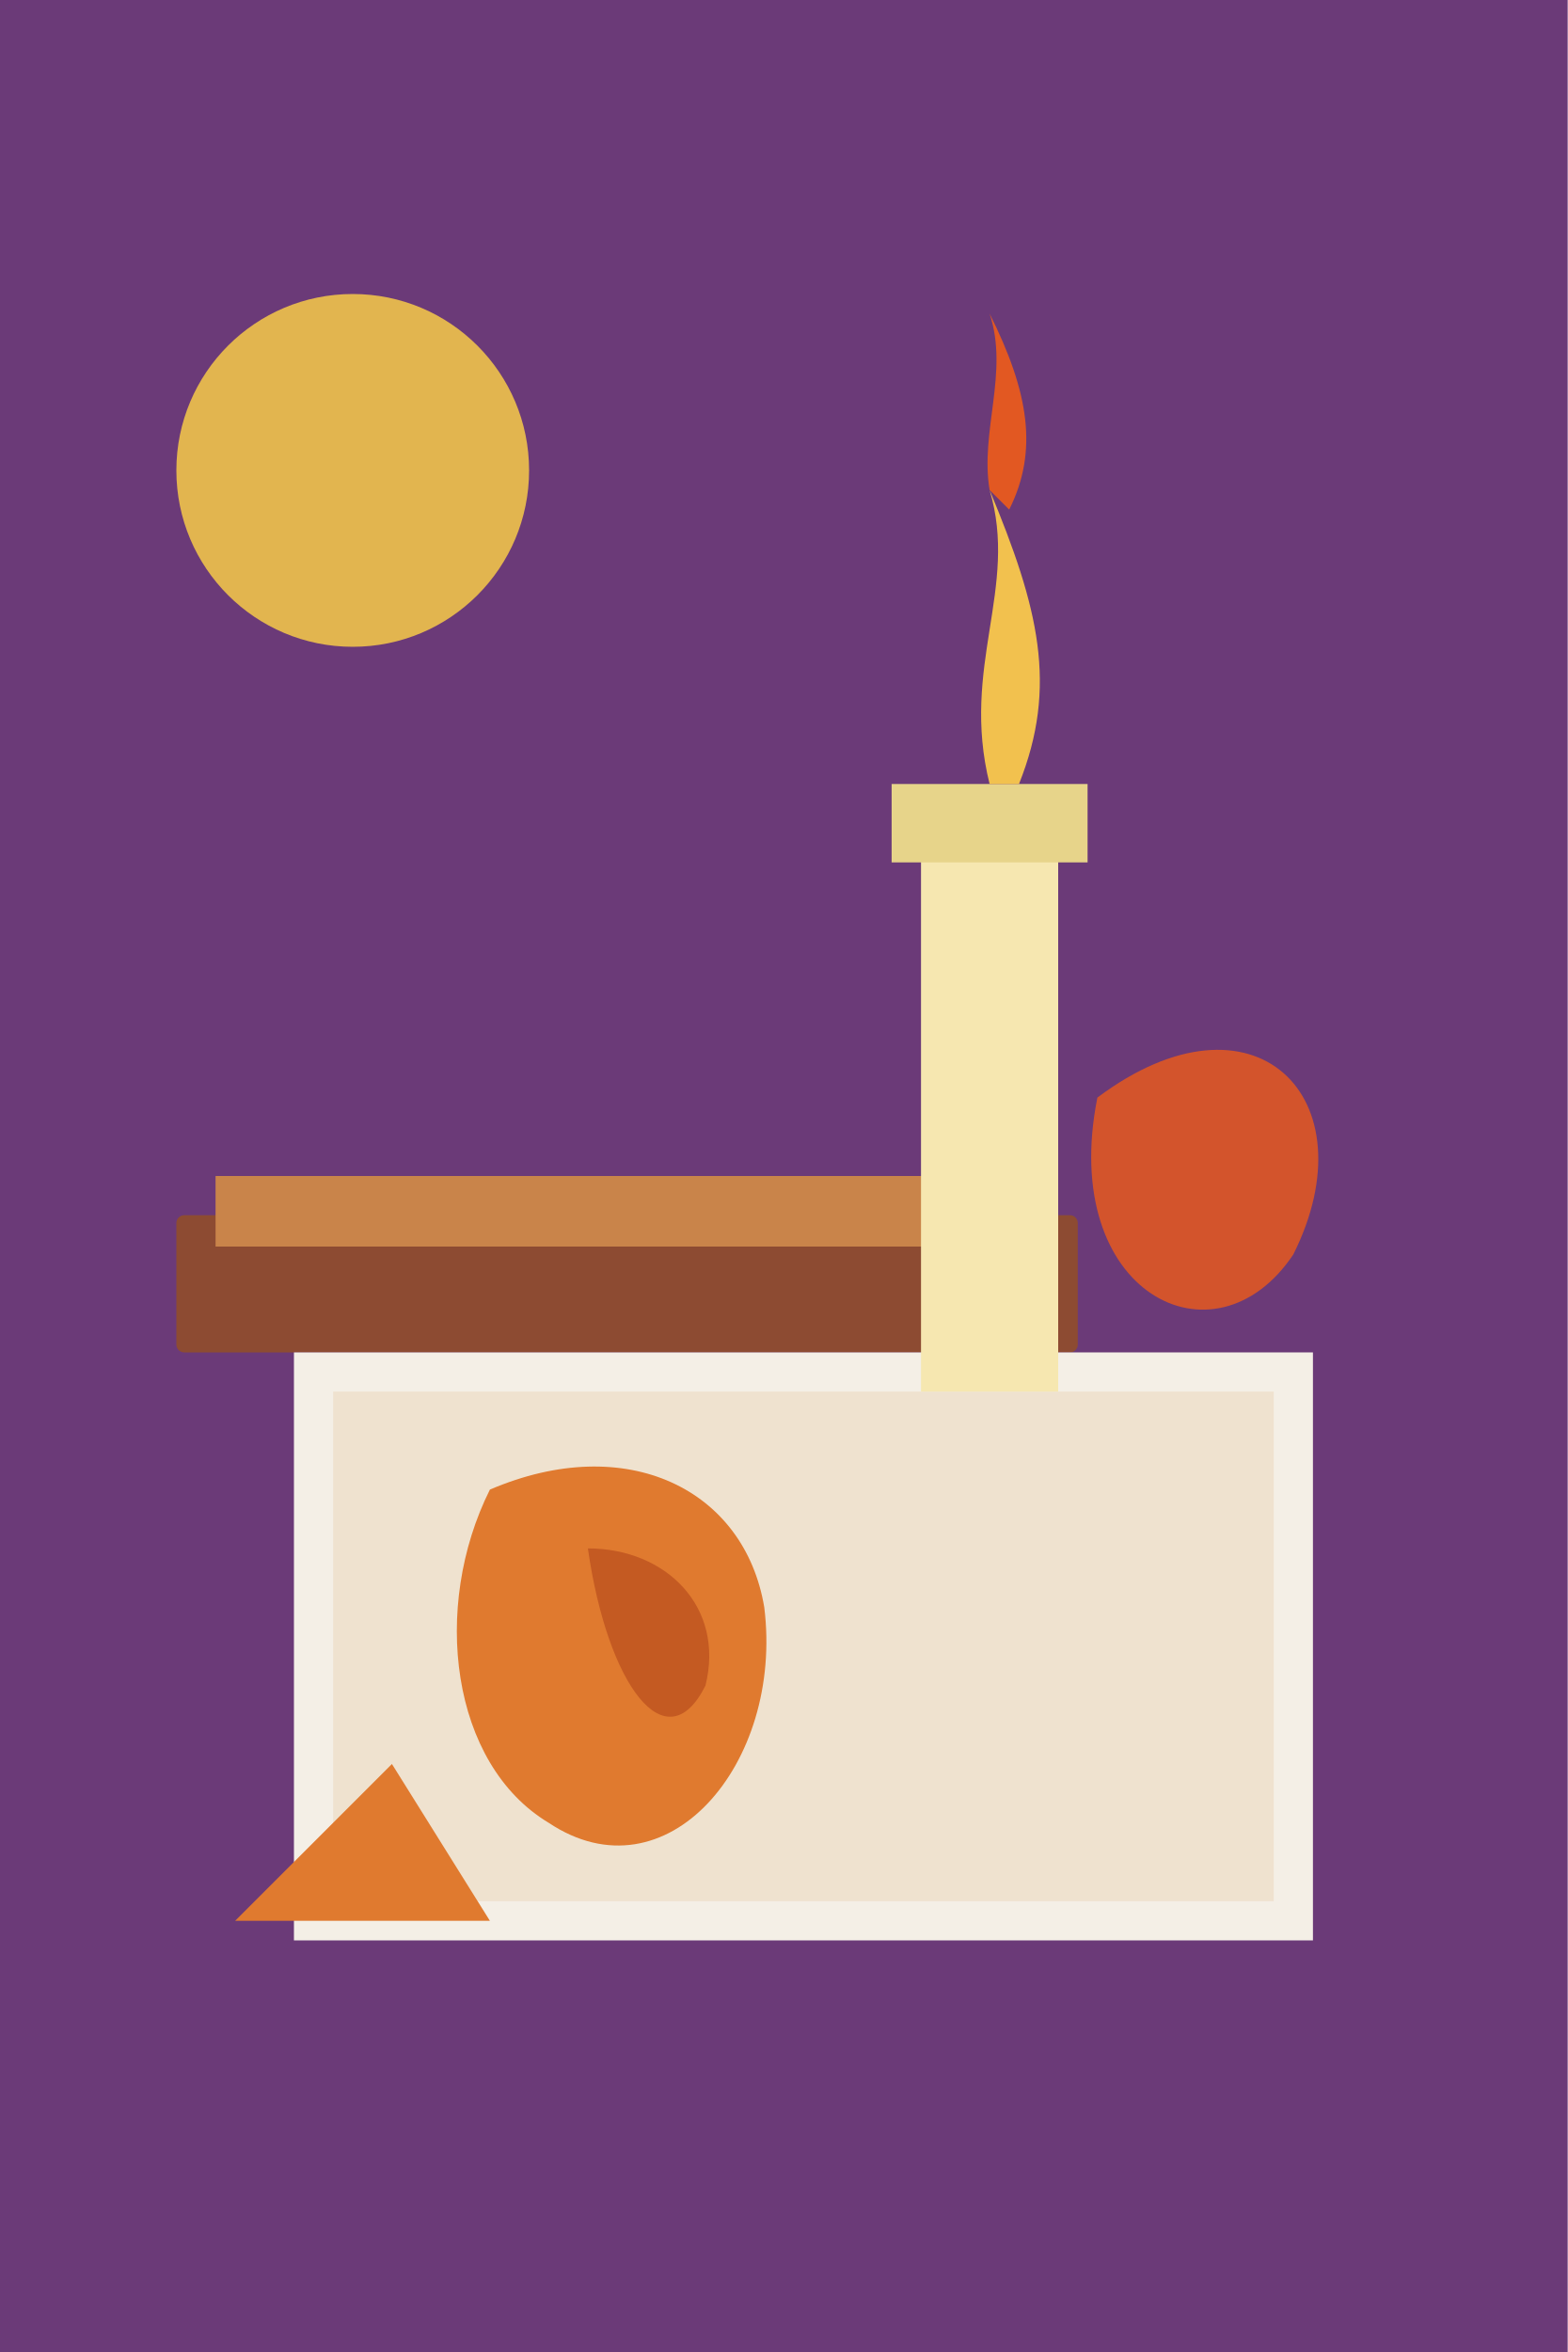
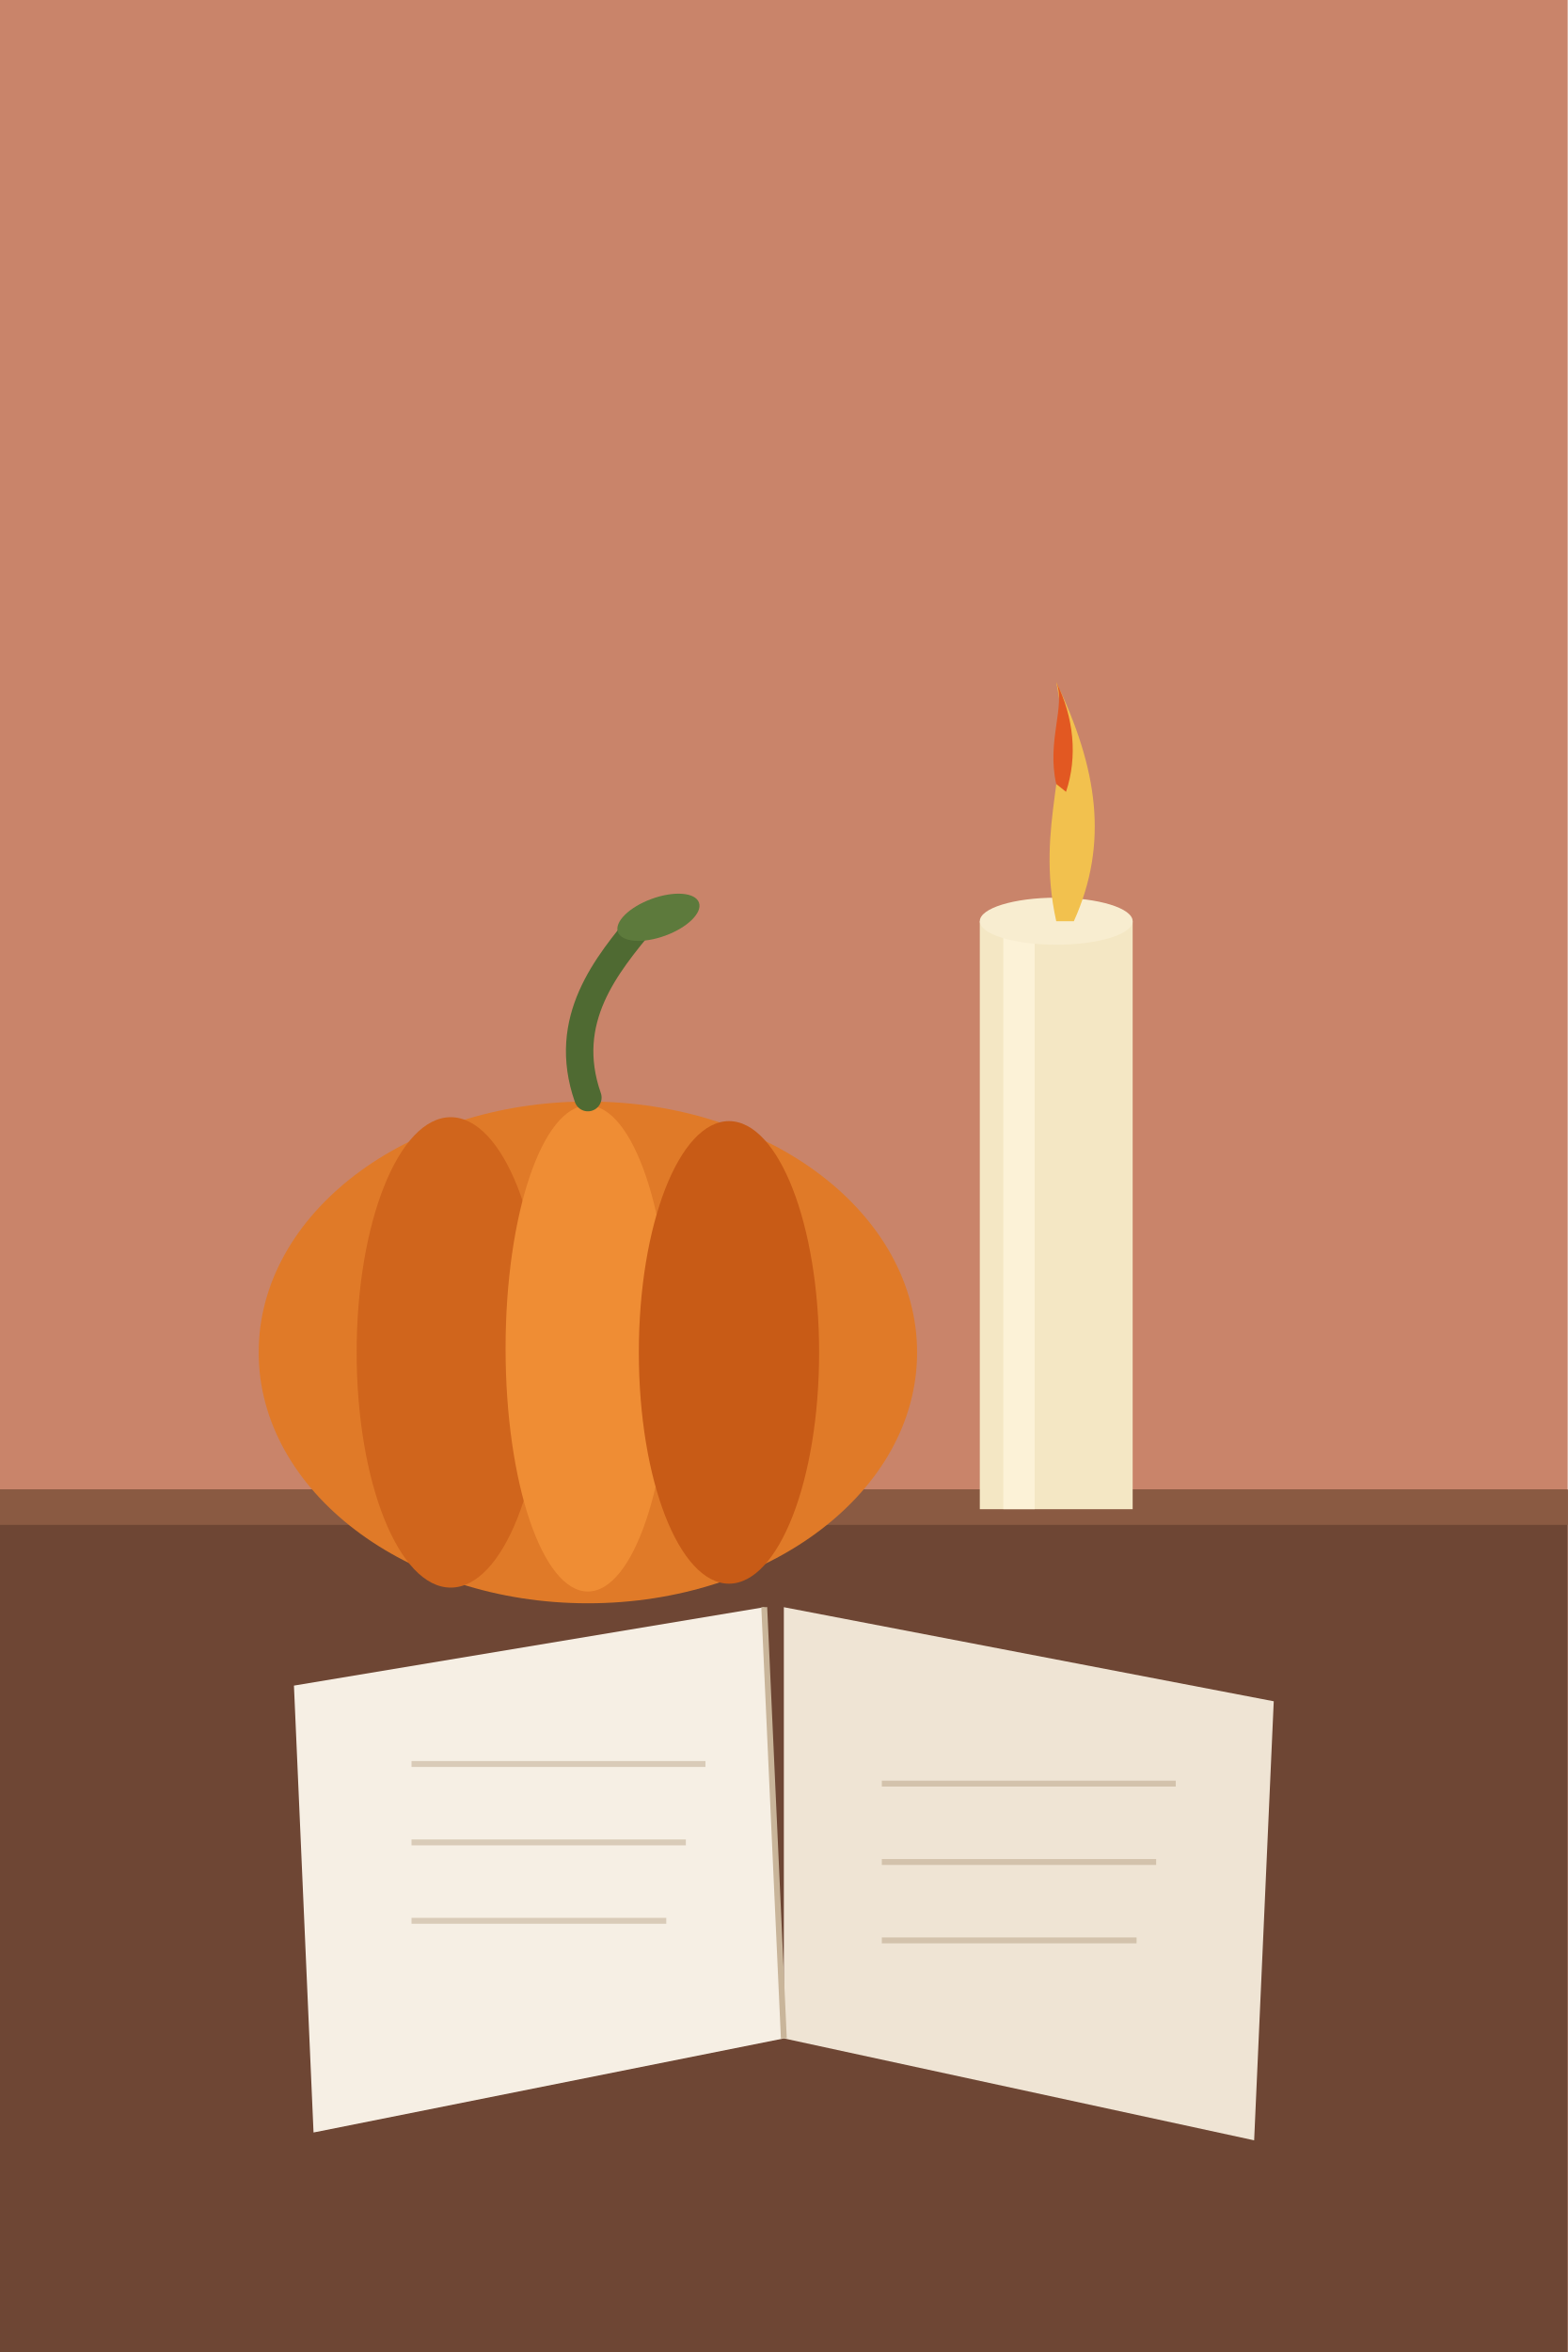
<svg xmlns="http://www.w3.org/2000/svg" viewBox="0 0 800 1200">
-   <rect width="800" height="1200" fill="#6b3a78" />
-   <rect x="90" y="620" width="460" height="70" rx="4" fill="#8d4b32" />
-   <rect x="110" y="600" width="420" height="36" fill="#c9844a" />
-   <rect x="150" y="690" width="520" height="300" fill="#f4efe6" />
-   <rect x="170" y="710" width="480" height="260" fill="#efe2cf" />
-   <path d="M250 760 C 220 820 230 900 280 930 C 340 970 400 900 390 820 C 380 760 320 730 250 760 Z" fill="#e07a2f" />
-   <path d="M300 790 C 310 860 340 900 360 860 C 370 820 340 790 300 790 Z" fill="#c45a22" />
-   <rect x="470" y="430" width="70" height="280" fill="#f6e7b0" />
-   <rect x="455" y="400" width="100" height="40" fill="#e7d48a" />
-   <path d="M505 400 C 490 340 520 300 505 250 C 530 310 540 350 520 400 Z" fill="#f2c14e" />
-   <path d="M505 250 C 500 220 515 190 505 160 C 525 200 530 230 515 260 Z" fill="#e25822" />
-   <path d="M560 560 C 640 500 700 560 660 640 C 620 700 540 660 560 560 Z" fill="#d3542c" />
-   <path d="M120 980 L 200 900 L 250 980 Z" fill="#e07a2f" />
-   <circle cx="180" cy="240" r="90" fill="#f0c24a" opacity="0.9" />
+   <rect width="800" height="1200" fill="#c9846a" />
+   <rect y="760" width="800" height="440" fill="#6e4634" />
+   <rect y="760" width="800" height="18" fill="#8a5a42" />
+   <path d="M150 860 L390 820 L400 1040 L160 1088 Z" fill="#f6efe4" />
+   <path d="M400 820 L650 868 L640 1092 L400 1040 Z" fill="#efe4d4" />
+   <path d="M390 820 L400 1040" stroke="#c9b59a" stroke-width="3" fill="none" />
+   <path d="M210 900 H360 M210 940 H350 M210 980 H340" stroke="#d9cbb8" stroke-width="3" />
+   <path d="M450 910 H600 M450 950 H590 M450 990 H580" stroke="#d3c2ac" stroke-width="3" />
+   <ellipse cx="300" cy="690" rx="168" ry="128" fill="#e07a28" />
+   <ellipse cx="230" cy="690" rx="48" ry="120" fill="#d0651c" />
+   <ellipse cx="300" cy="688" rx="42" ry="124" fill="#ef8d34" />
+   <ellipse cx="372" cy="690" rx="46" ry="118" fill="#c85b16" />
+   <path d="M300 560 C 286 520 310 492 328 470" stroke="#4f6a32" stroke-width="14" fill="none" stroke-linecap="round" />
+   <ellipse cx="336" cy="468" rx="22" ry="10" fill="#5d7a3c" transform="rotate(-20 336 468)" />
+   <rect x="500" y="470" width="78" height="300" fill="#f4e7c4" />
+   <rect x="512" y="470" width="16" height="300" fill="#fff6df" opacity="0.7" />
+   <ellipse cx="539" cy="470" rx="39" ry="12" fill="#f8edd0" />
+   <path d="M539 470 C 528 420 548 390 539 348 C 560 392 566 430 548 470 Z" fill="#f2c14e" />
+   <path d="M539 400 C 534 378 544 360 539 348 C 548 366 550 386 544 404 Z" fill="#e25822" />
</svg>
